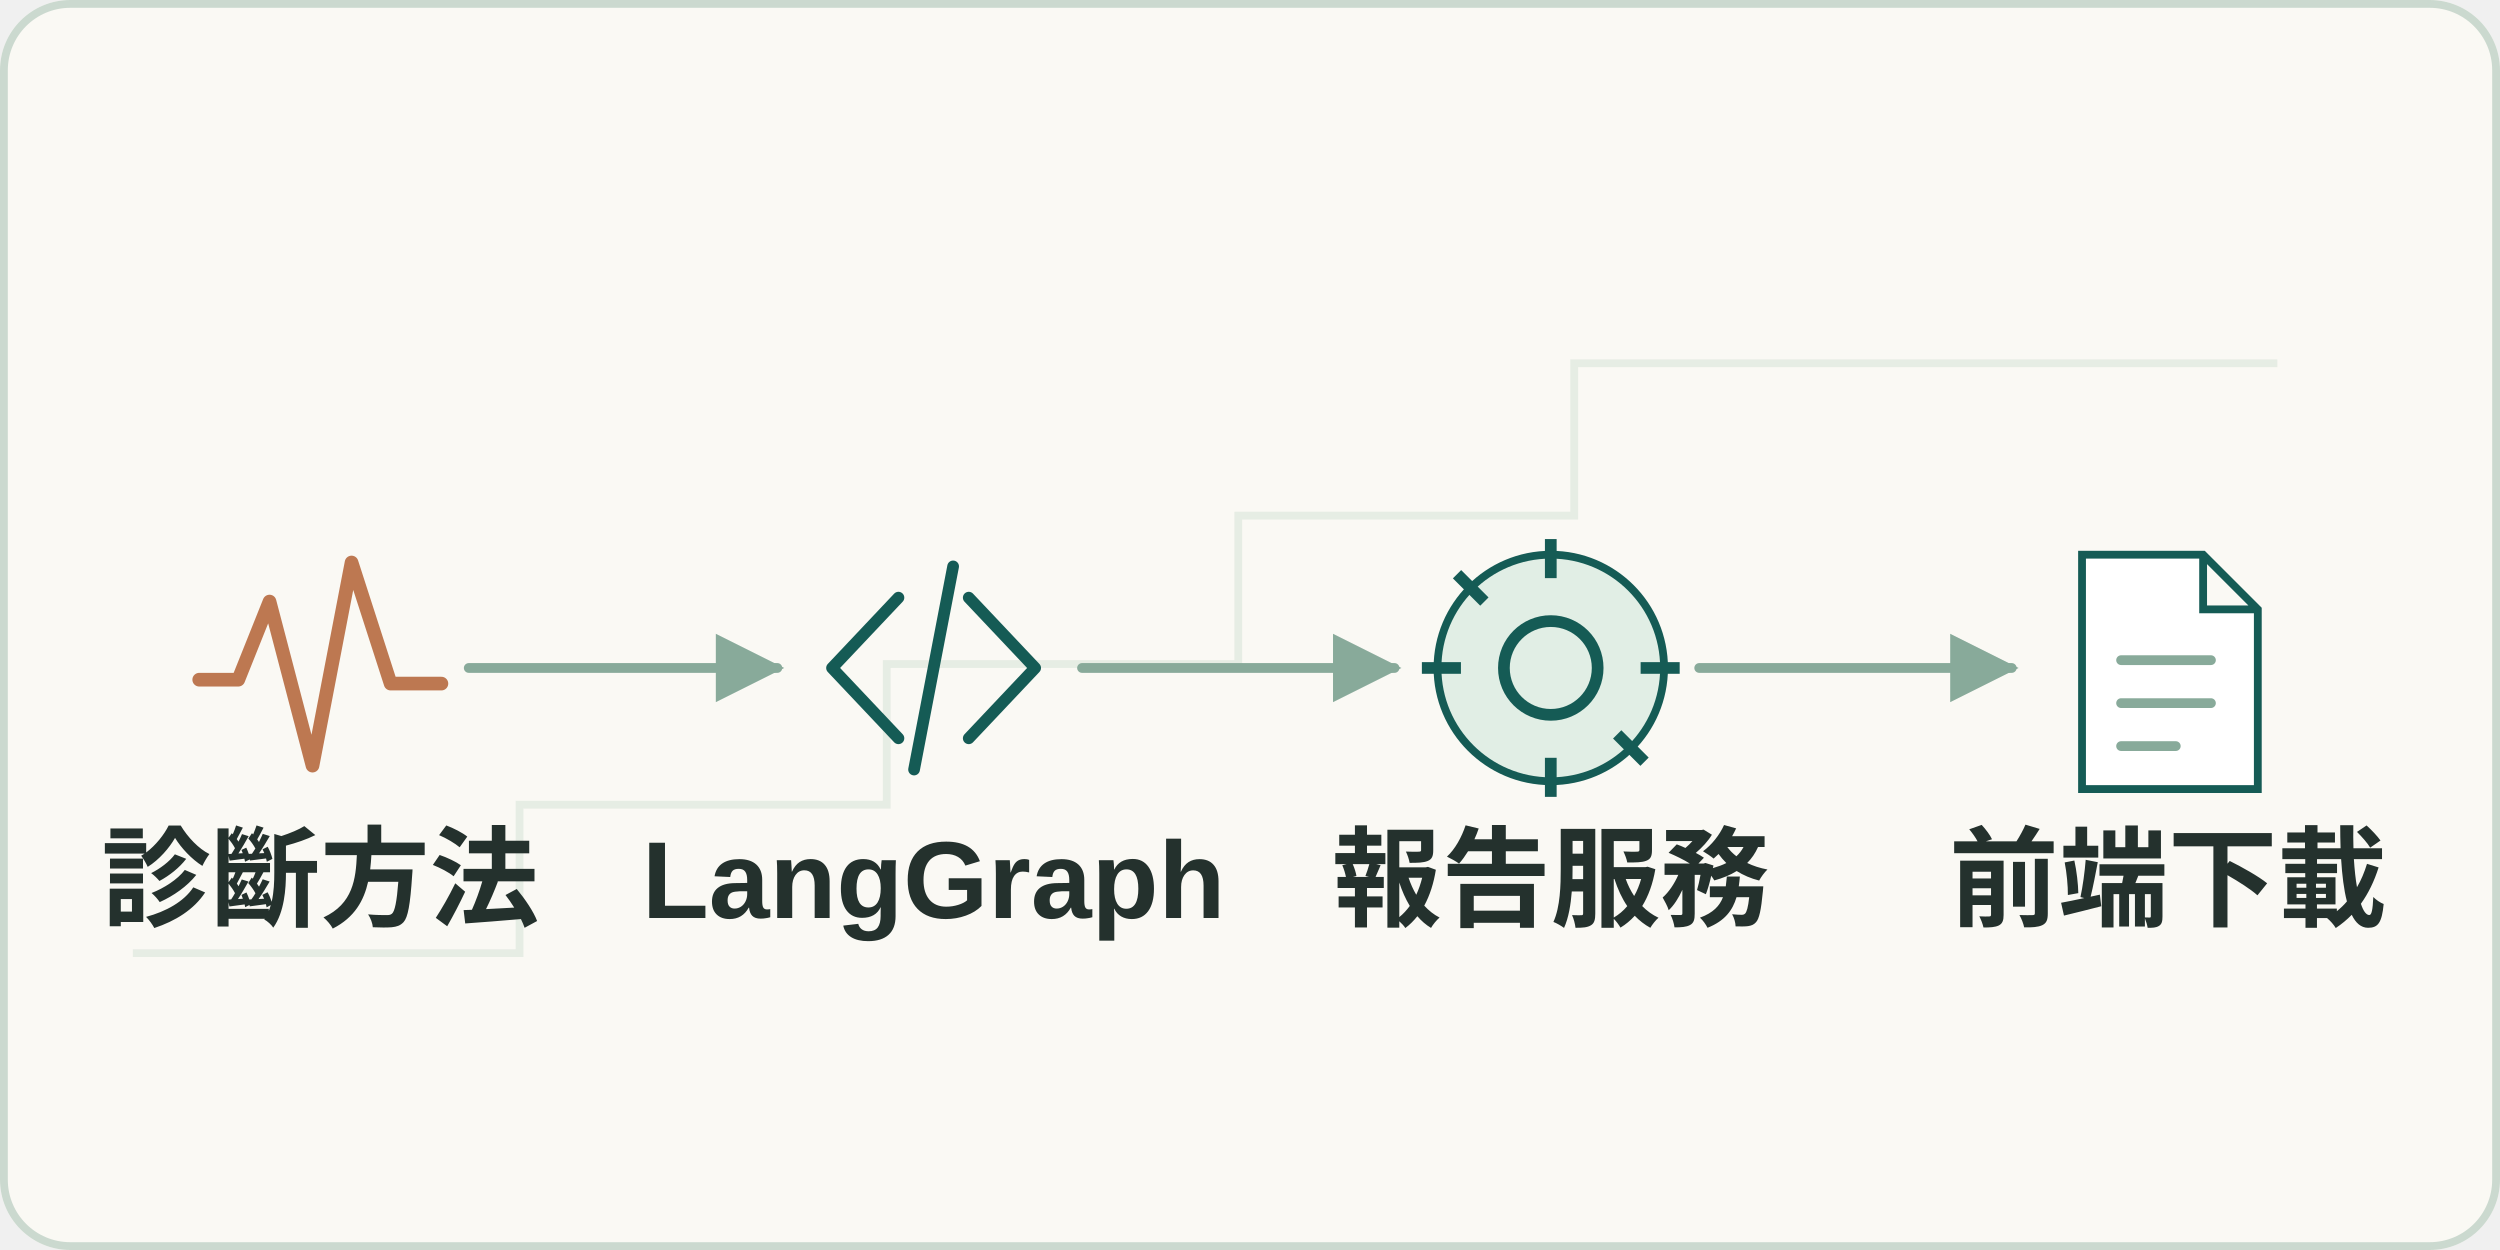
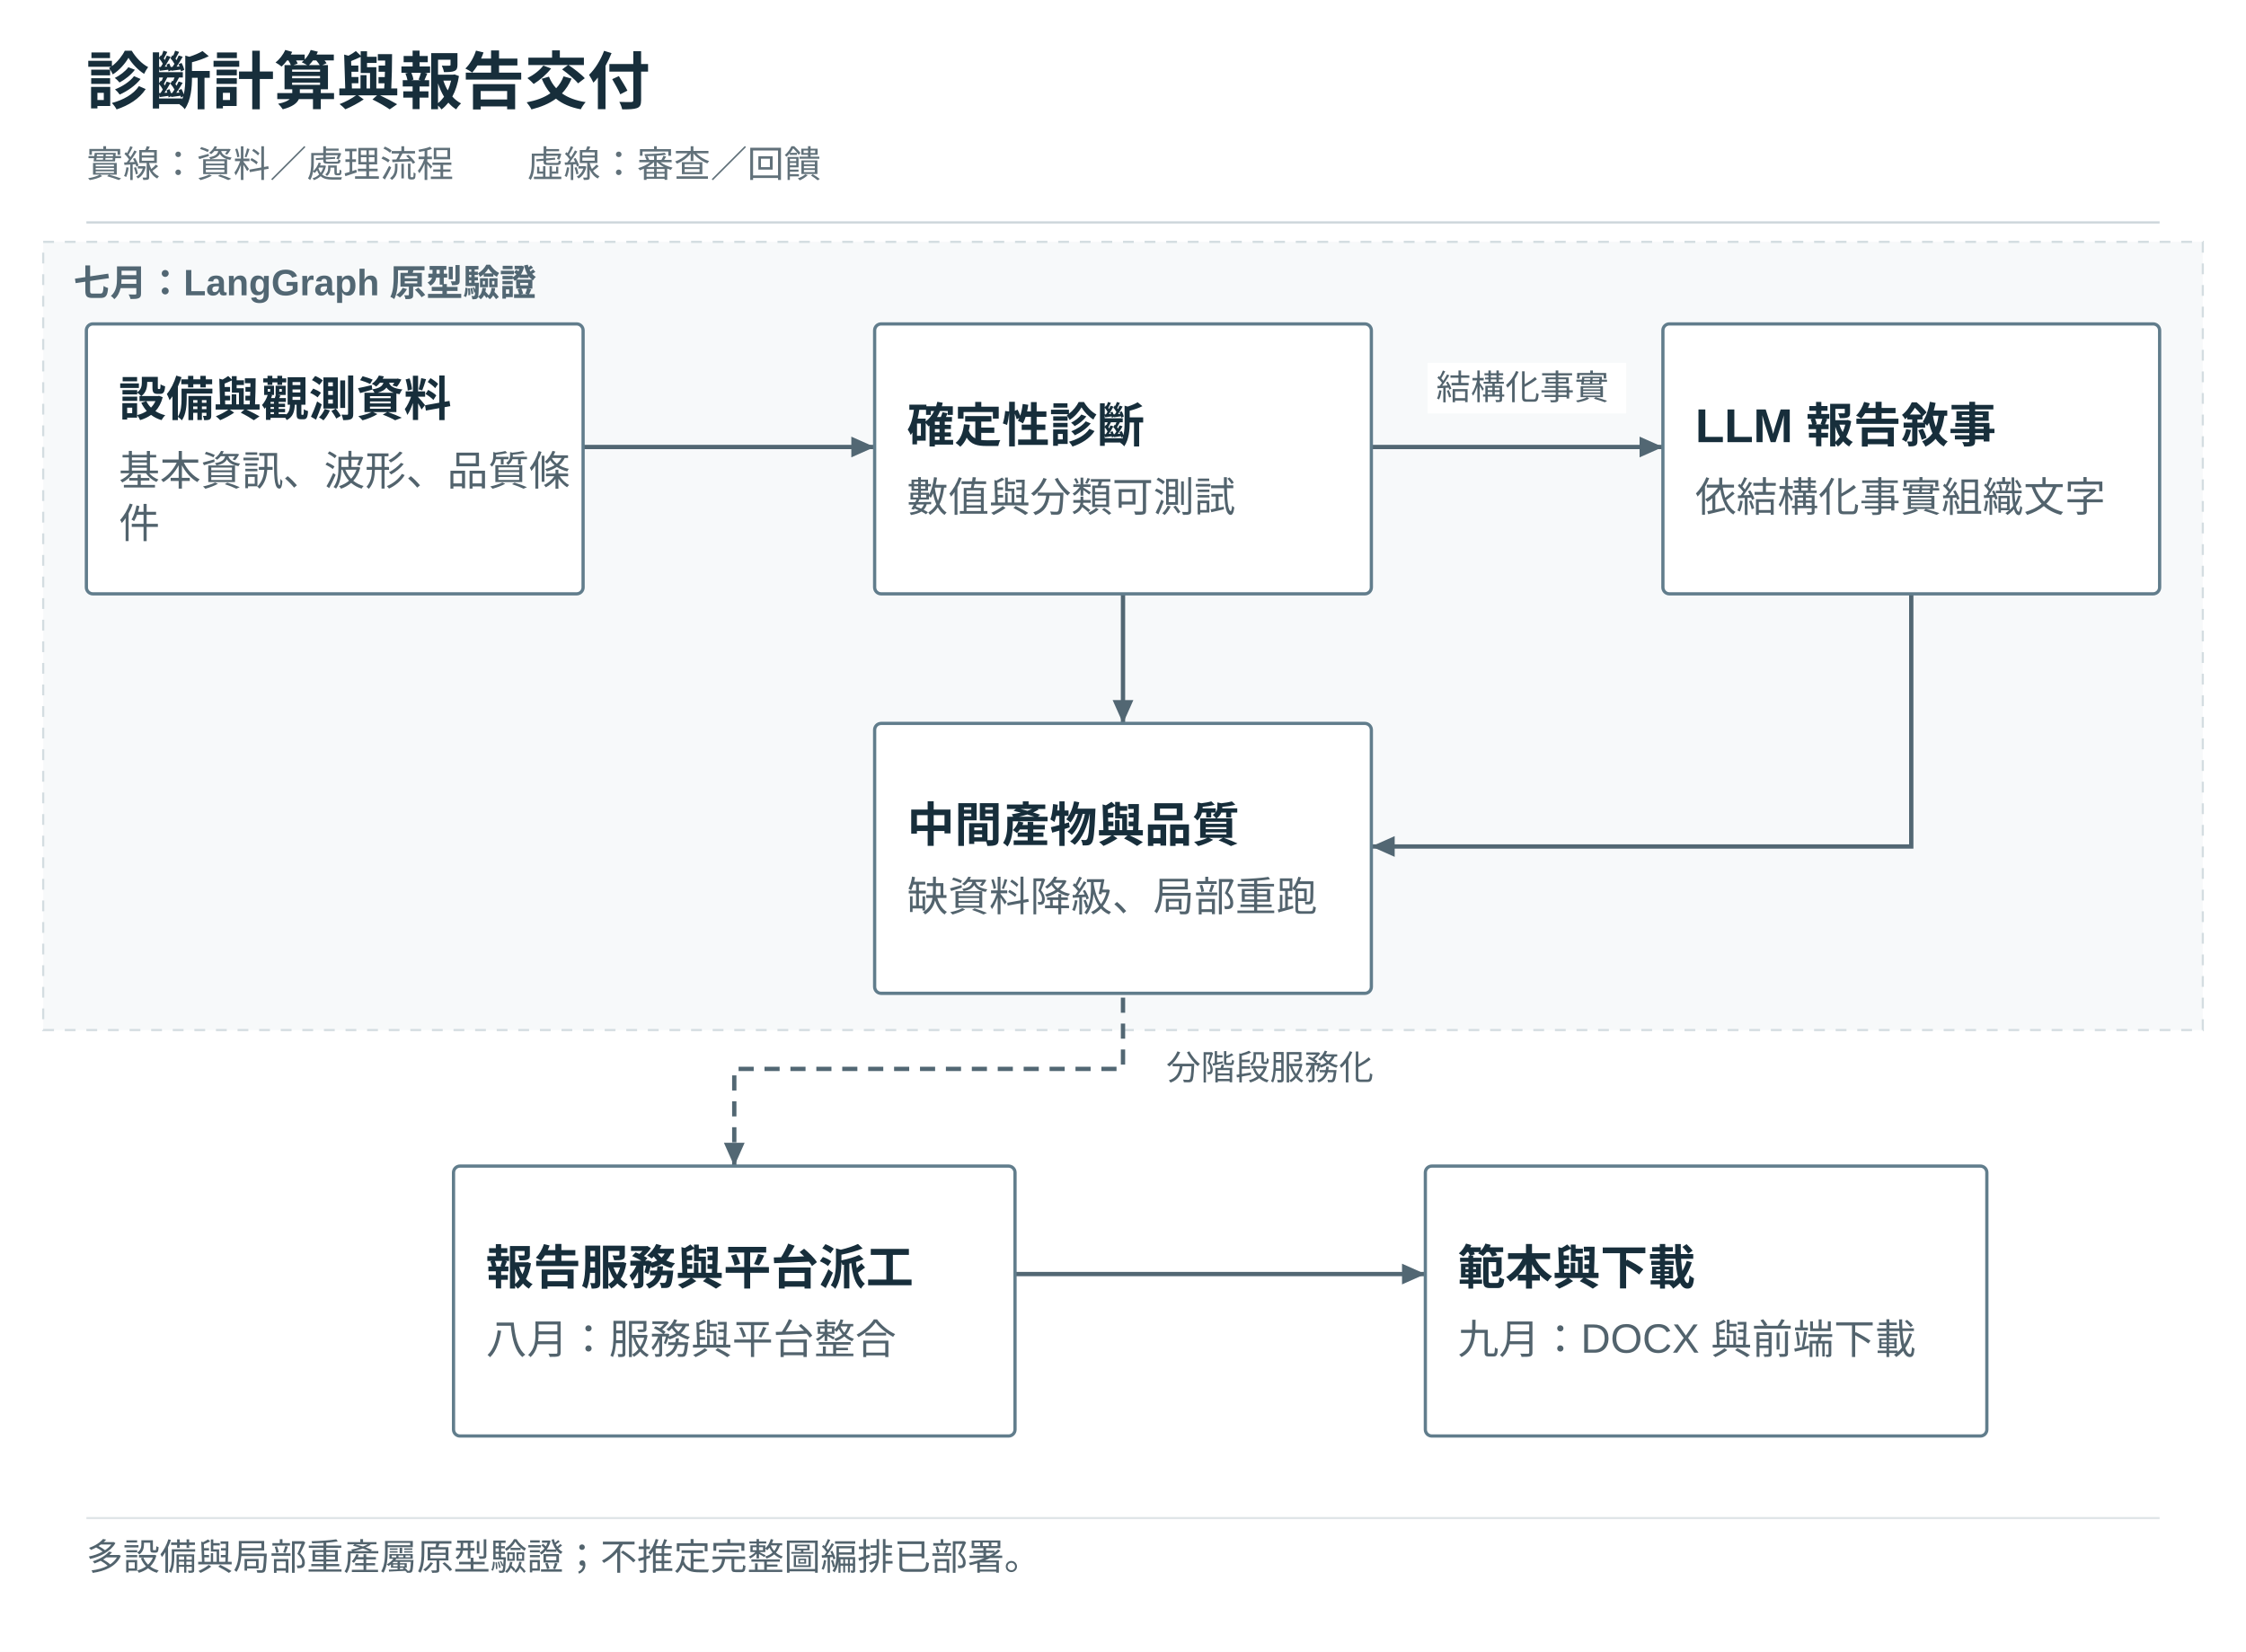
- <svg xmlns="http://www.w3.org/2000/svg" viewBox="0 0 640 320" role="img" aria-labelledby="title desc">
+ <svg xmlns="http://www.w3.org/2000/svg" viewBox="0 0 1040 765" role="img" aria-labelledby="title desc" lang="zh-Hant">
  <defs>
-     <marker id="arrow-report-evolution" viewBox="0 0 10 10" refX="9" refY="5" markerWidth="7" markerHeight="7" orient="auto-start-reverse">
-       <path d="M0 0L10 5 0 10Z" fill="#88aa9a" />
+     <marker id="report-evolution-zh" viewBox="0 0 10 10" refX="9" refY="5" markerWidth="6" markerHeight="6" orient="auto">
+       <path d="M0 1L9 5L0 9Z" fill="#526773" />
    </marker>
  </defs>
-   <rect width="640" height="320" rx="18" fill="#faf9f4" />
-   <rect x="1" y="1" width="638" height="318" rx="17" fill="none" stroke="#cbd9cf" stroke-width="2" />
-   <g opacity=".65">
-     <path d="M34 244h99v-38h94v-36h90v-38h86v-39h180" fill="none" stroke="#dce6dc" stroke-width="2" />
-   </g>
-   <path d="M120.0 171.0 Q159.5 171.0 199.0 171.0" fill="none" stroke="#88aa9a" stroke-width="2.5" stroke-linecap="round" marker-end="url(#arrow-report-evolution)" />
-   <path d="M277.0 171.0 Q317.0 171.0 357.0 171.0" fill="none" stroke="#88aa9a" stroke-width="2.5" stroke-linecap="round" marker-end="url(#arrow-report-evolution)" />
-   <path d="M435.0 171.0 Q475.0 171.0 515.0 171.0" fill="none" stroke="#88aa9a" stroke-width="2.5" stroke-linecap="round" marker-end="url(#arrow-report-evolution)" />
-   <g transform="translate(82 171)">
-     <path d="M-31 3h10l8-20 11 42 10-52 10 31h13" fill="none" stroke="#bd7851" stroke-width="3.5" stroke-linecap="round" stroke-linejoin="round" />
-     <text x="0" y="64" text-anchor="middle" fill="#24312d" font-family="Noto Sans TC,Microsoft JhengHei,Arial,sans-serif" font-weight="700" font-size="28">診斷方法</text>
-   </g>
-   <g transform="translate(239 171)">
-     <path d="m-9-18-17 18 17 18M9-18 26 0 9 18M5-26-5 26" fill="none" stroke="#155b55" stroke-width="3" stroke-linecap="round" stroke-linejoin="round" />
-     <text x="0" y="64" text-anchor="middle" fill="#24312d" font-family="Noto Sans TC,Microsoft JhengHei,Arial,sans-serif" font-weight="700" font-size="28">LangGraph</text>
-   </g>
-   <g transform="translate(397 171)">
-     <circle r="29" fill="#e1eee5" stroke="#155b55" stroke-width="2" />
-     <circle r="12" fill="none" stroke="#155b55" stroke-width="3" />
-     <path d="M0-23v-10M0 23v10M-23 0h-10M23 0h10M-17-17l-7-7M17 17l7 7" stroke="#155b55" stroke-width="3" />
-     <text x="0" y="64" text-anchor="middle" fill="#24312d" font-family="Noto Sans TC,Microsoft JhengHei,Arial,sans-serif" font-weight="700" font-size="28">報告服務</text>
-   </g>
-   <g transform="translate(555 171)">
-     <path d="M-22-29h31l14 14v46h-45zM9-29v14h14" fill="#fff" stroke="#155b55" stroke-width="2" />
-     <path d="M-12-2h23M-12 9h23M-12 20h14" stroke="#88aa9a" stroke-width="2.5" stroke-linecap="round" />
-     <text x="0" y="64" text-anchor="middle" fill="#24312d" font-family="Noto Sans TC,Microsoft JhengHei,Arial,sans-serif" font-weight="700" font-size="28">前端下載</text>
+   <rect width="1040" height="765" fill="#fff" />
+   <g font-family="Arial,Microsoft JhengHei,sans-serif">
+     <text x="40" y="48" fill="#172e3b" font-size="29" font-weight="600">
+       <tspan x="40" dy="0">診斷計算與報告交付</tspan>
+     </text>
+     <text x="40" y="82" fill="#61717a" font-size="17">
+       <tspan x="40" dy="0">實線：資料／處理流程　　虛線：審查／回饋</tspan>
+     </text>
+     <path d="M40 103H1000" stroke="#ccd5da" />
+     <rect x="20" y="112" width="1000" height="365" fill="#f7f9fa" stroke="#d4dde1" stroke-dasharray="5 5" />
+     <text x="34" y="137" fill="#526773" font-size="17" font-weight="600">
+       <tspan x="34" dy="0">七月：LangGraph 原型驗證</tspan>
+     </text>
+     <path d="M270 207H405" fill="none" stroke="#526773" stroke-width="2" marker-end="url(#report-evolution-zh)" />
+     <path d="M635 207H770" fill="none" stroke="#526773" stroke-width="2" marker-end="url(#report-evolution-zh)" />
+     <path d="M520 265V335" fill="none" stroke="#526773" stroke-width="2" marker-end="url(#report-evolution-zh)" />
+     <path d="M885 265V392H635" fill="none" stroke="#526773" stroke-width="2" marker-end="url(#report-evolution-zh)" />
+     <path d="M520 450V495H340V540" fill="none" stroke="#526773" stroke-width="2" stroke-dasharray="7 5" marker-end="url(#report-evolution-zh)" />
+     <path d="M470 590H660" fill="none" stroke="#526773" stroke-width="2" marker-end="url(#report-evolution-zh)" />
+     <rect x="40" y="150" width="230" height="125" rx="3" fill="#fff" stroke="#617d8c" stroke-width="1.5" />
+     <text x="55" y="192.6" fill="#172e3b" font-size="22" font-weight="600">
+       <tspan x="55" dy="0">設備與觀測資料</tspan>
+     </text>
+     <text x="55" y="224.76" fill="#52636d" font-size="19">
+       <tspan x="55" dy="0">基本資訊、波形、品質條</tspan>
+       <tspan x="55" dy="24.32">件</tspan>
+     </text>
+     <rect x="405" y="150" width="230" height="125" rx="3" fill="#fff" stroke="#617d8c" stroke-width="1.5" />
+     <text x="420" y="204.76" fill="#172e3b" font-size="22" font-weight="600">
+       <tspan x="420" dy="0">確定性診斷</tspan>
+     </text>
+     <text x="420" y="236.92" fill="#52636d" font-size="19">
+       <tspan x="420" dy="0">數值與分類可測試</tspan>
+     </text>
+     <rect x="770" y="150" width="230" height="125" rx="3" fill="#fff" stroke="#617d8c" stroke-width="1.5" />
+     <text x="785" y="204.76" fill="#172e3b" font-size="22" font-weight="600">
+       <tspan x="785" dy="0">LLM 報告敘事</tspan>
+     </text>
+     <text x="785" y="236.92" fill="#52636d" font-size="19">
+       <tspan x="785" dy="0">依結構化事實組織文字</tspan>
+     </text>
+     <rect x="405" y="335" width="230" height="125" rx="3" fill="#fff" stroke="#617d8c" stroke-width="1.5" />
+     <text x="420" y="389.76" fill="#172e3b" font-size="22" font-weight="600">
+       <tspan x="420" dy="0">中間產物與品質</tspan>
+     </text>
+     <text x="420" y="421.92" fill="#52636d" font-size="19">
+       <tspan x="420" dy="0">缺資料降級、局部重跑</tspan>
+     </text>
+     <rect x="210" y="540" width="260" height="125" rx="3" fill="#fff" stroke="#617d8c" stroke-width="1.5" />
+     <text x="225" y="594.76" fill="#172e3b" font-size="22" font-weight="600">
+       <tspan x="225" dy="0">報告服務與平台派工</tspan>
+     </text>
+     <text x="225" y="626.92" fill="#52636d" font-size="19">
+       <tspan x="225" dy="0">八月：服務與平台整合</tspan>
+     </text>
+     <rect x="660" y="540" width="260" height="125" rx="3" fill="#fff" stroke="#617d8c" stroke-width="1.5" />
+     <text x="675" y="594.76" fill="#172e3b" font-size="22" font-weight="600">
+       <tspan x="675" dy="0">範本與下載</tspan>
+     </text>
+     <text x="675" y="626.92" fill="#52636d" font-size="19">
+       <tspan x="675" dy="0">九月：DOCX 與前端下載</tspan>
+     </text>
+     <rect x="661" y="168" width="92" height="23.48" fill="#fff" />
+     <text x="665" y="185" fill="#52636d" font-size="16">
+       <tspan x="665" dy="0">結構化事實</tspan>
+     </text>
+     <rect x="536" y="483" width="108" height="23.48" fill="#fff" />
+     <text x="540" y="500" fill="#52636d" font-size="16">
+       <tspan x="540" dy="0">分階段服務化</tspan>
+     </text>
+     <path d="M40 703H1000" stroke="#e0e5e8" />
+     <text x="40" y="727" fill="#52636d" font-size="17">
+       <tspan x="40" dy="0">多設備與局部重產屬原型驗證；不推定完整圖編排已部署。</tspan>
+     </text>
  </g>
</svg>
